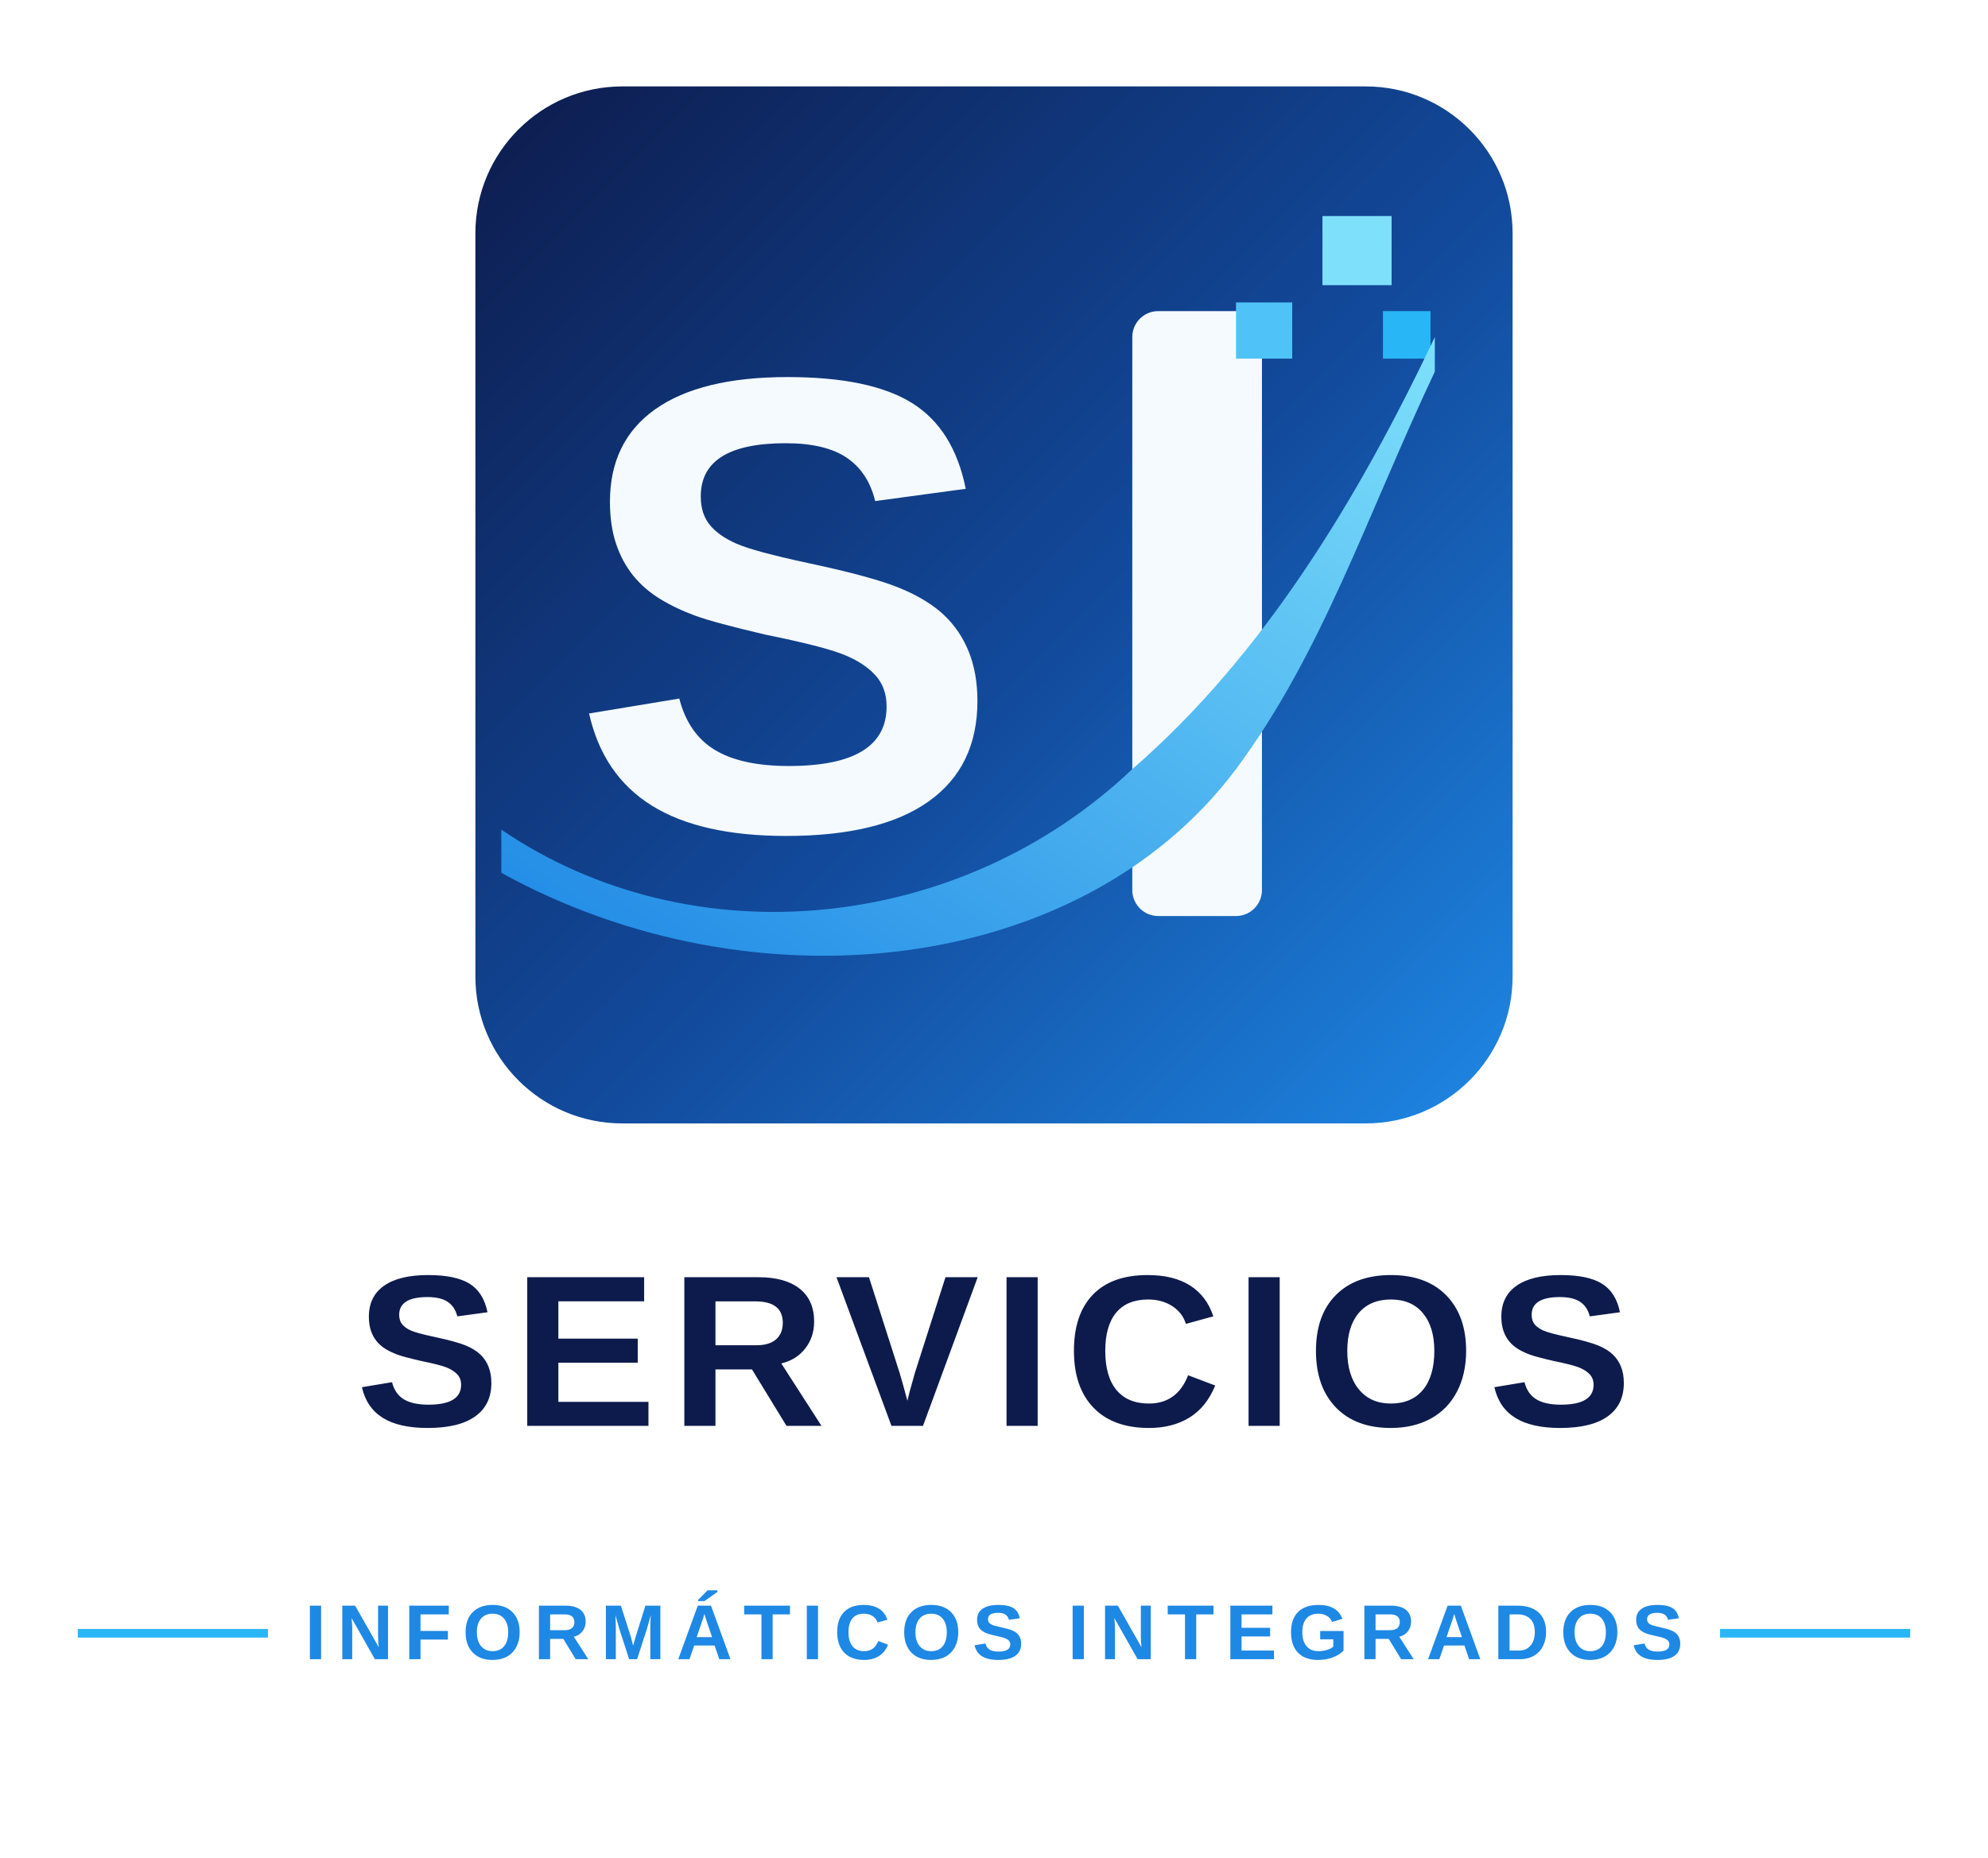
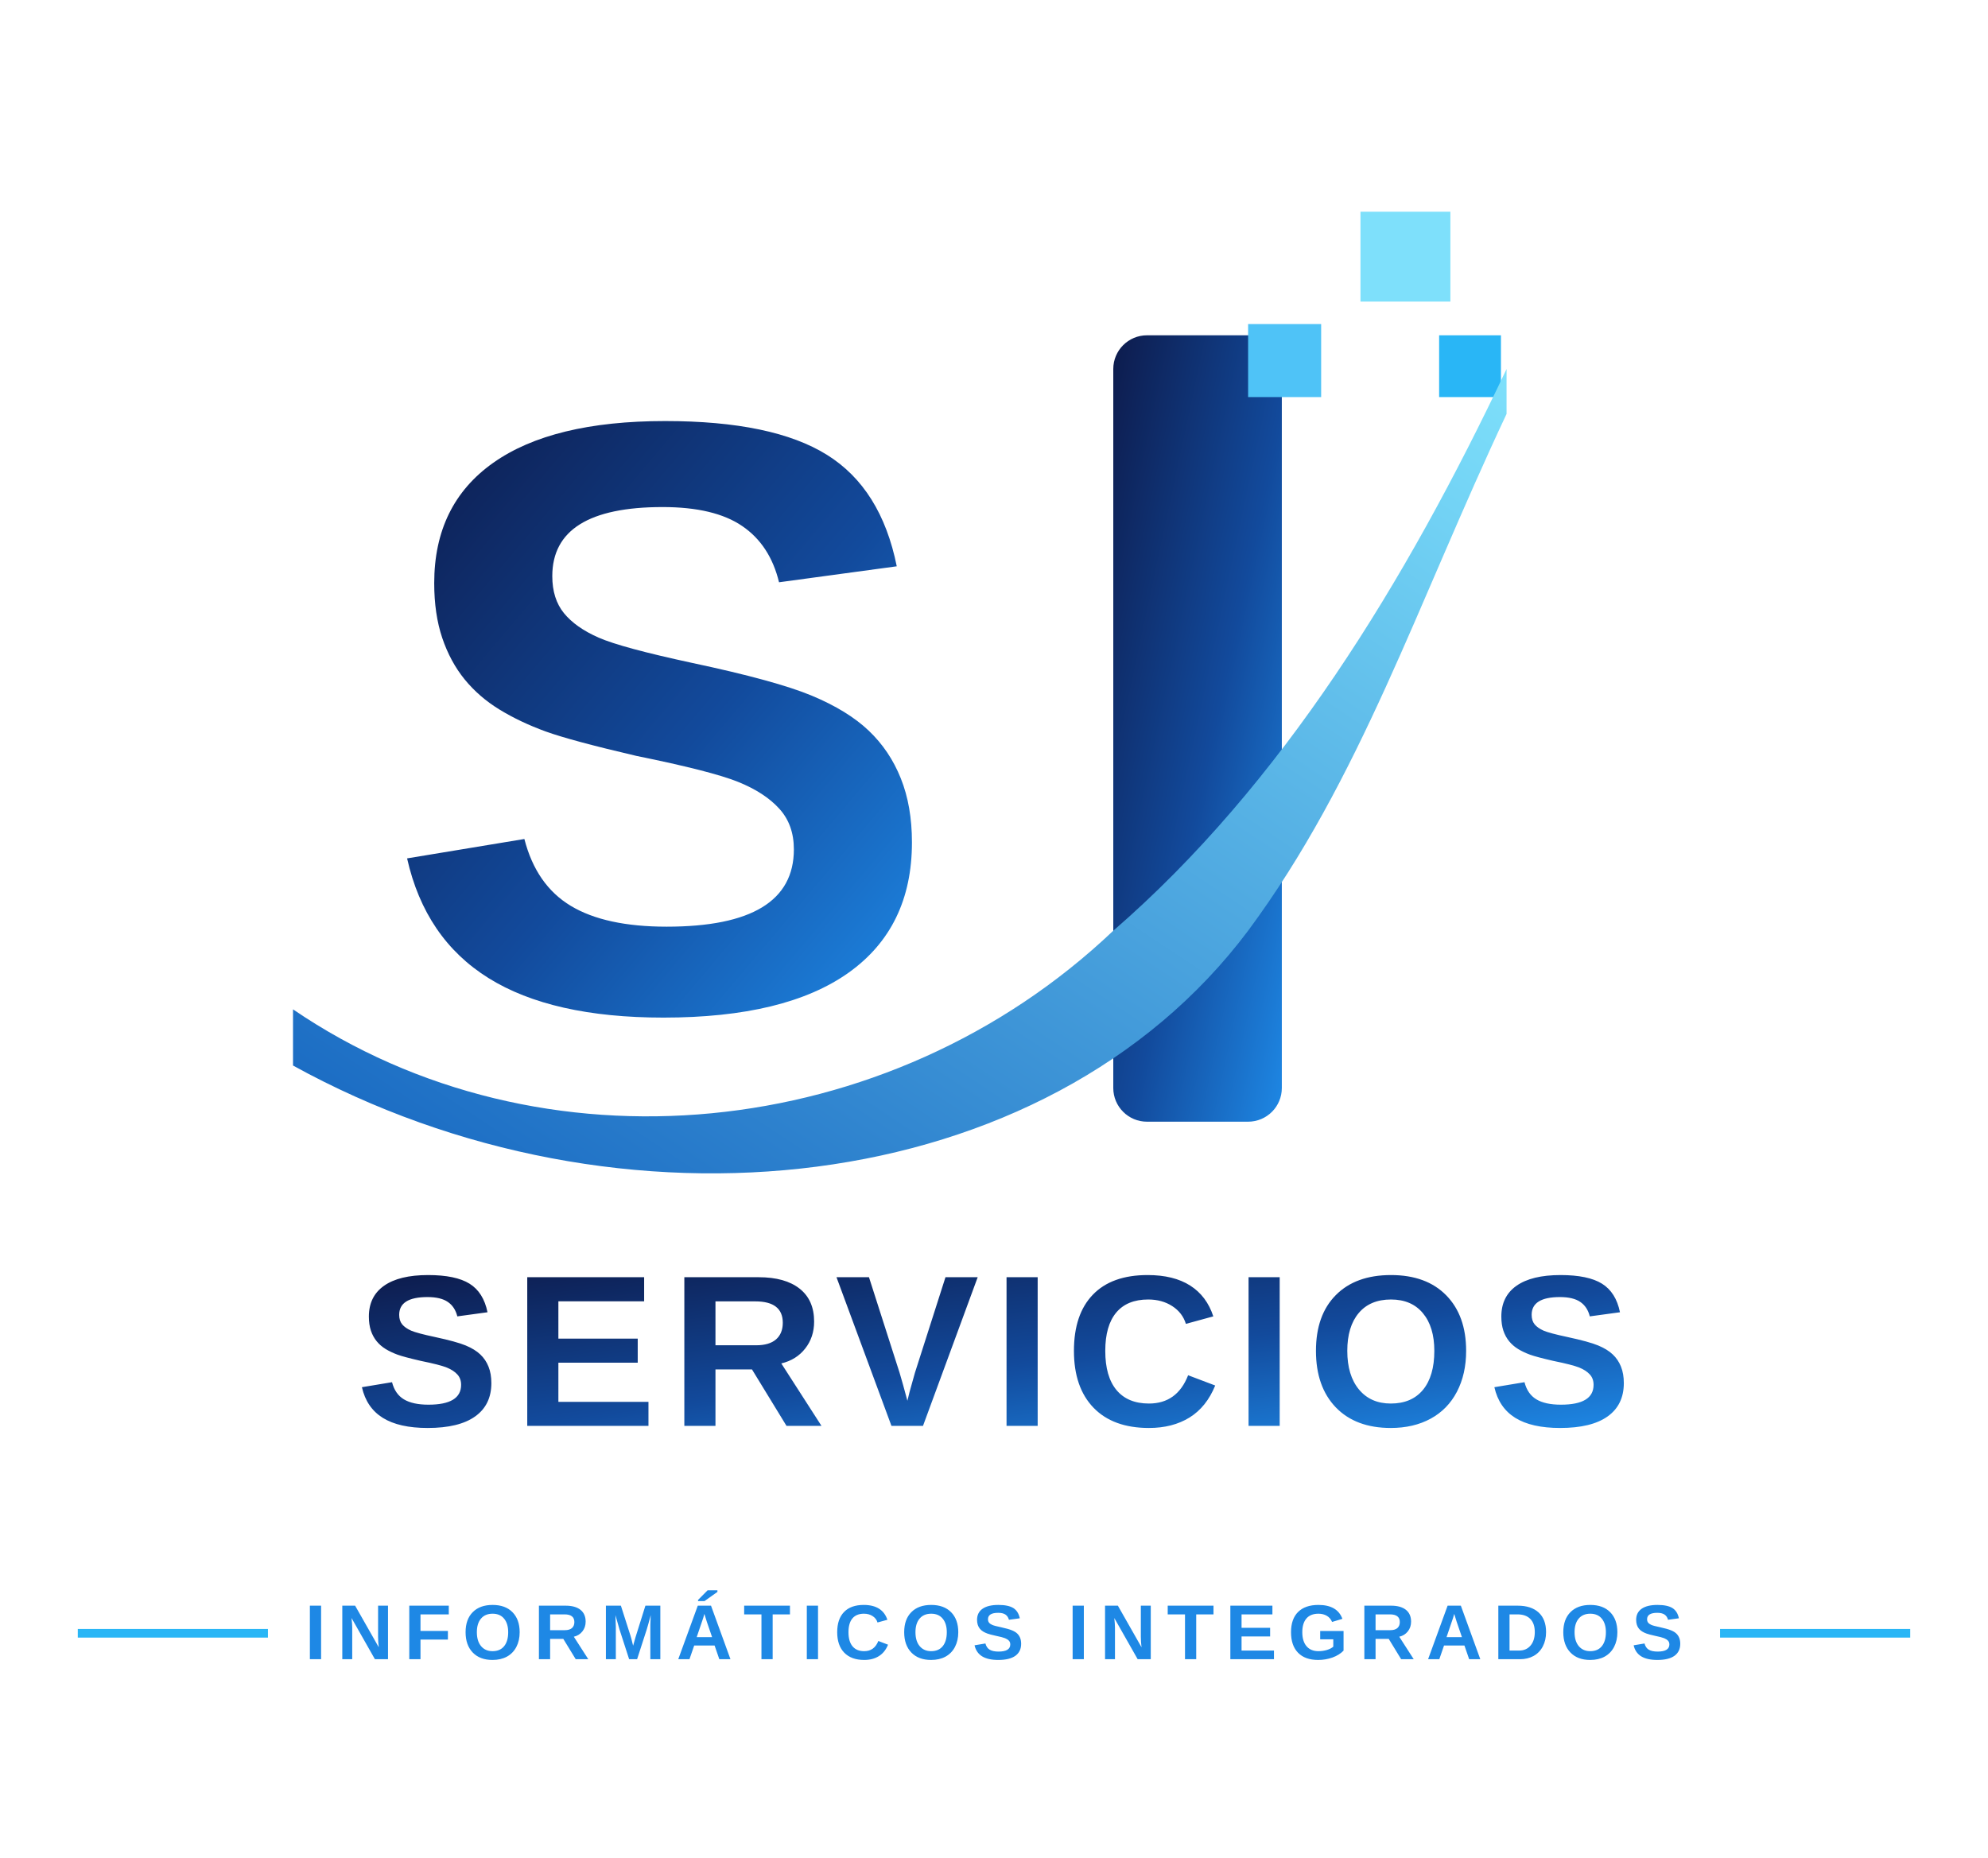
<svg xmlns="http://www.w3.org/2000/svg" viewBox="0 0 460 430" width="460" height="430">
  <defs>
-     <linearGradient id="siTileGrad" x1="0" y1="0" x2="1" y2="1">
+     <linearGradient id="siGrad" x1="0" y1="0" x2="1" y2="1">
      <stop offset="0" stop-color="#0d1b4c" />
      <stop offset="0.55" stop-color="#124a9c" />
      <stop offset="1" stop-color="#1e88e5" />
    </linearGradient>
    <linearGradient id="siSwooshGrad" x1="0" y1="1" x2="1" y2="0">
-       <stop offset="0" stop-color="#1e88e5" />
+       <stop offset="0" stop-color="#1565c0" />
      <stop offset="1" stop-color="#7ee0fb" />
    </linearGradient>
  </defs>
-   <rect x="110" y="20" width="240" height="240" rx="34" fill="url(#siTileGrad)" />
-   <g transform="translate(110,20)">
-     <text x="72" y="172" text-anchor="middle" font-family="Arial, Helvetica, sans-serif" font-weight="800" font-size="150" fill="#f4faff">S</text>
-     <rect x="152" y="52" width="30" height="140" rx="6" fill="#f4faff" />
+   <g transform="translate(60,10) scale(1.3)">
+     <text x="72" y="172" text-anchor="middle" font-family="'Arial Black', Arial, Helvetica, sans-serif" font-weight="900" font-size="150" fill="url(#siGrad)">S</text>
+     <rect x="152" y="52" width="30" height="140" rx="6" fill="url(#siGrad)" />
    <rect x="196" y="30" width="16" height="16" fill="#7ee0fb" />
    <rect x="176" y="50" width="13" height="13" fill="#4fc3f7" />
    <rect x="210" y="52" width="11" height="11" fill="#29b6f6" />
    <path d="M6,182 C64,214 140,206 176,158 C196,131 206,100 222,66 L222,58 C204,96 182,132 152,158 C112,196 50,202 6,172 Z" fill="url(#siSwooshGrad)" />
  </g>
-   <text x="230" y="330" text-anchor="middle" font-family="'Segoe UI', Arial, Helvetica, sans-serif" font-weight="800" font-size="50" letter-spacing="3" fill="#0d1b4c">SERVICIOS</text>
+   <text x="230" y="330" text-anchor="middle" font-family="'Segoe UI', Arial, Helvetica, sans-serif" font-weight="800" font-size="50" letter-spacing="3" fill="url(#siGrad)">SERVICIOS</text>
  <g>
    <line x1="18" y1="378" x2="62" y2="378" stroke="#29b6f6" stroke-width="2" />
    <text x="230" y="384" text-anchor="middle" font-family="'Segoe UI', Arial, Helvetica, sans-serif" font-weight="600" font-size="18" letter-spacing="2.5" fill="#1e88e5">INFORMÁTICOS INTEGRADOS</text>
    <line x1="398" y1="378" x2="442" y2="378" stroke="#29b6f6" stroke-width="2" />
  </g>
</svg>
